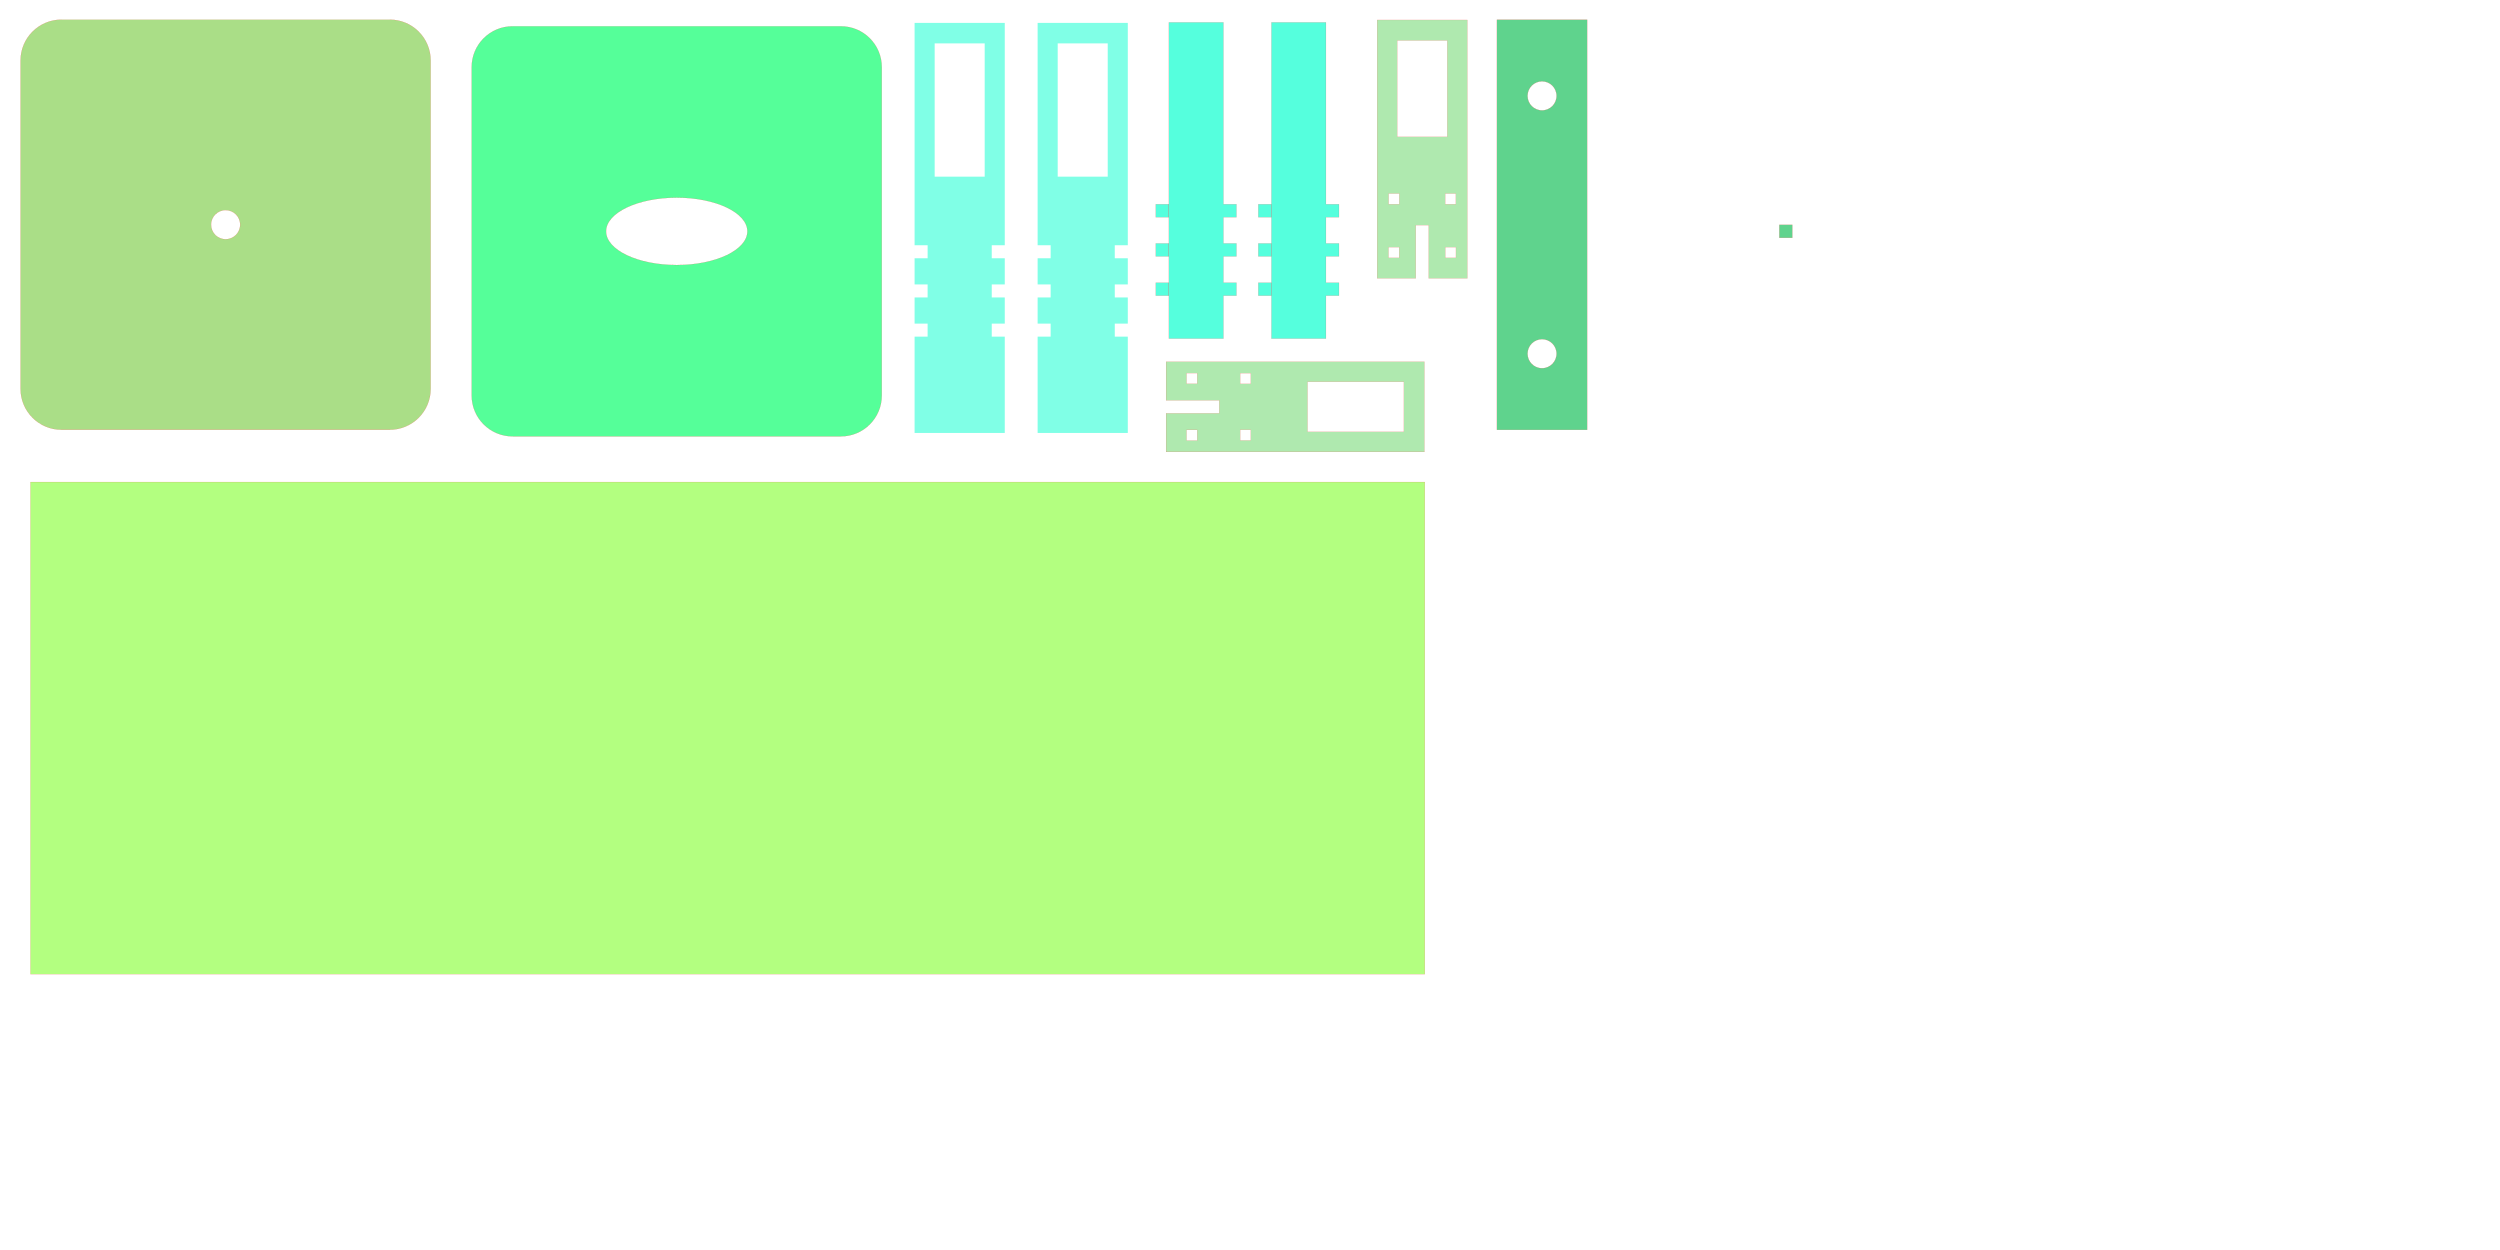
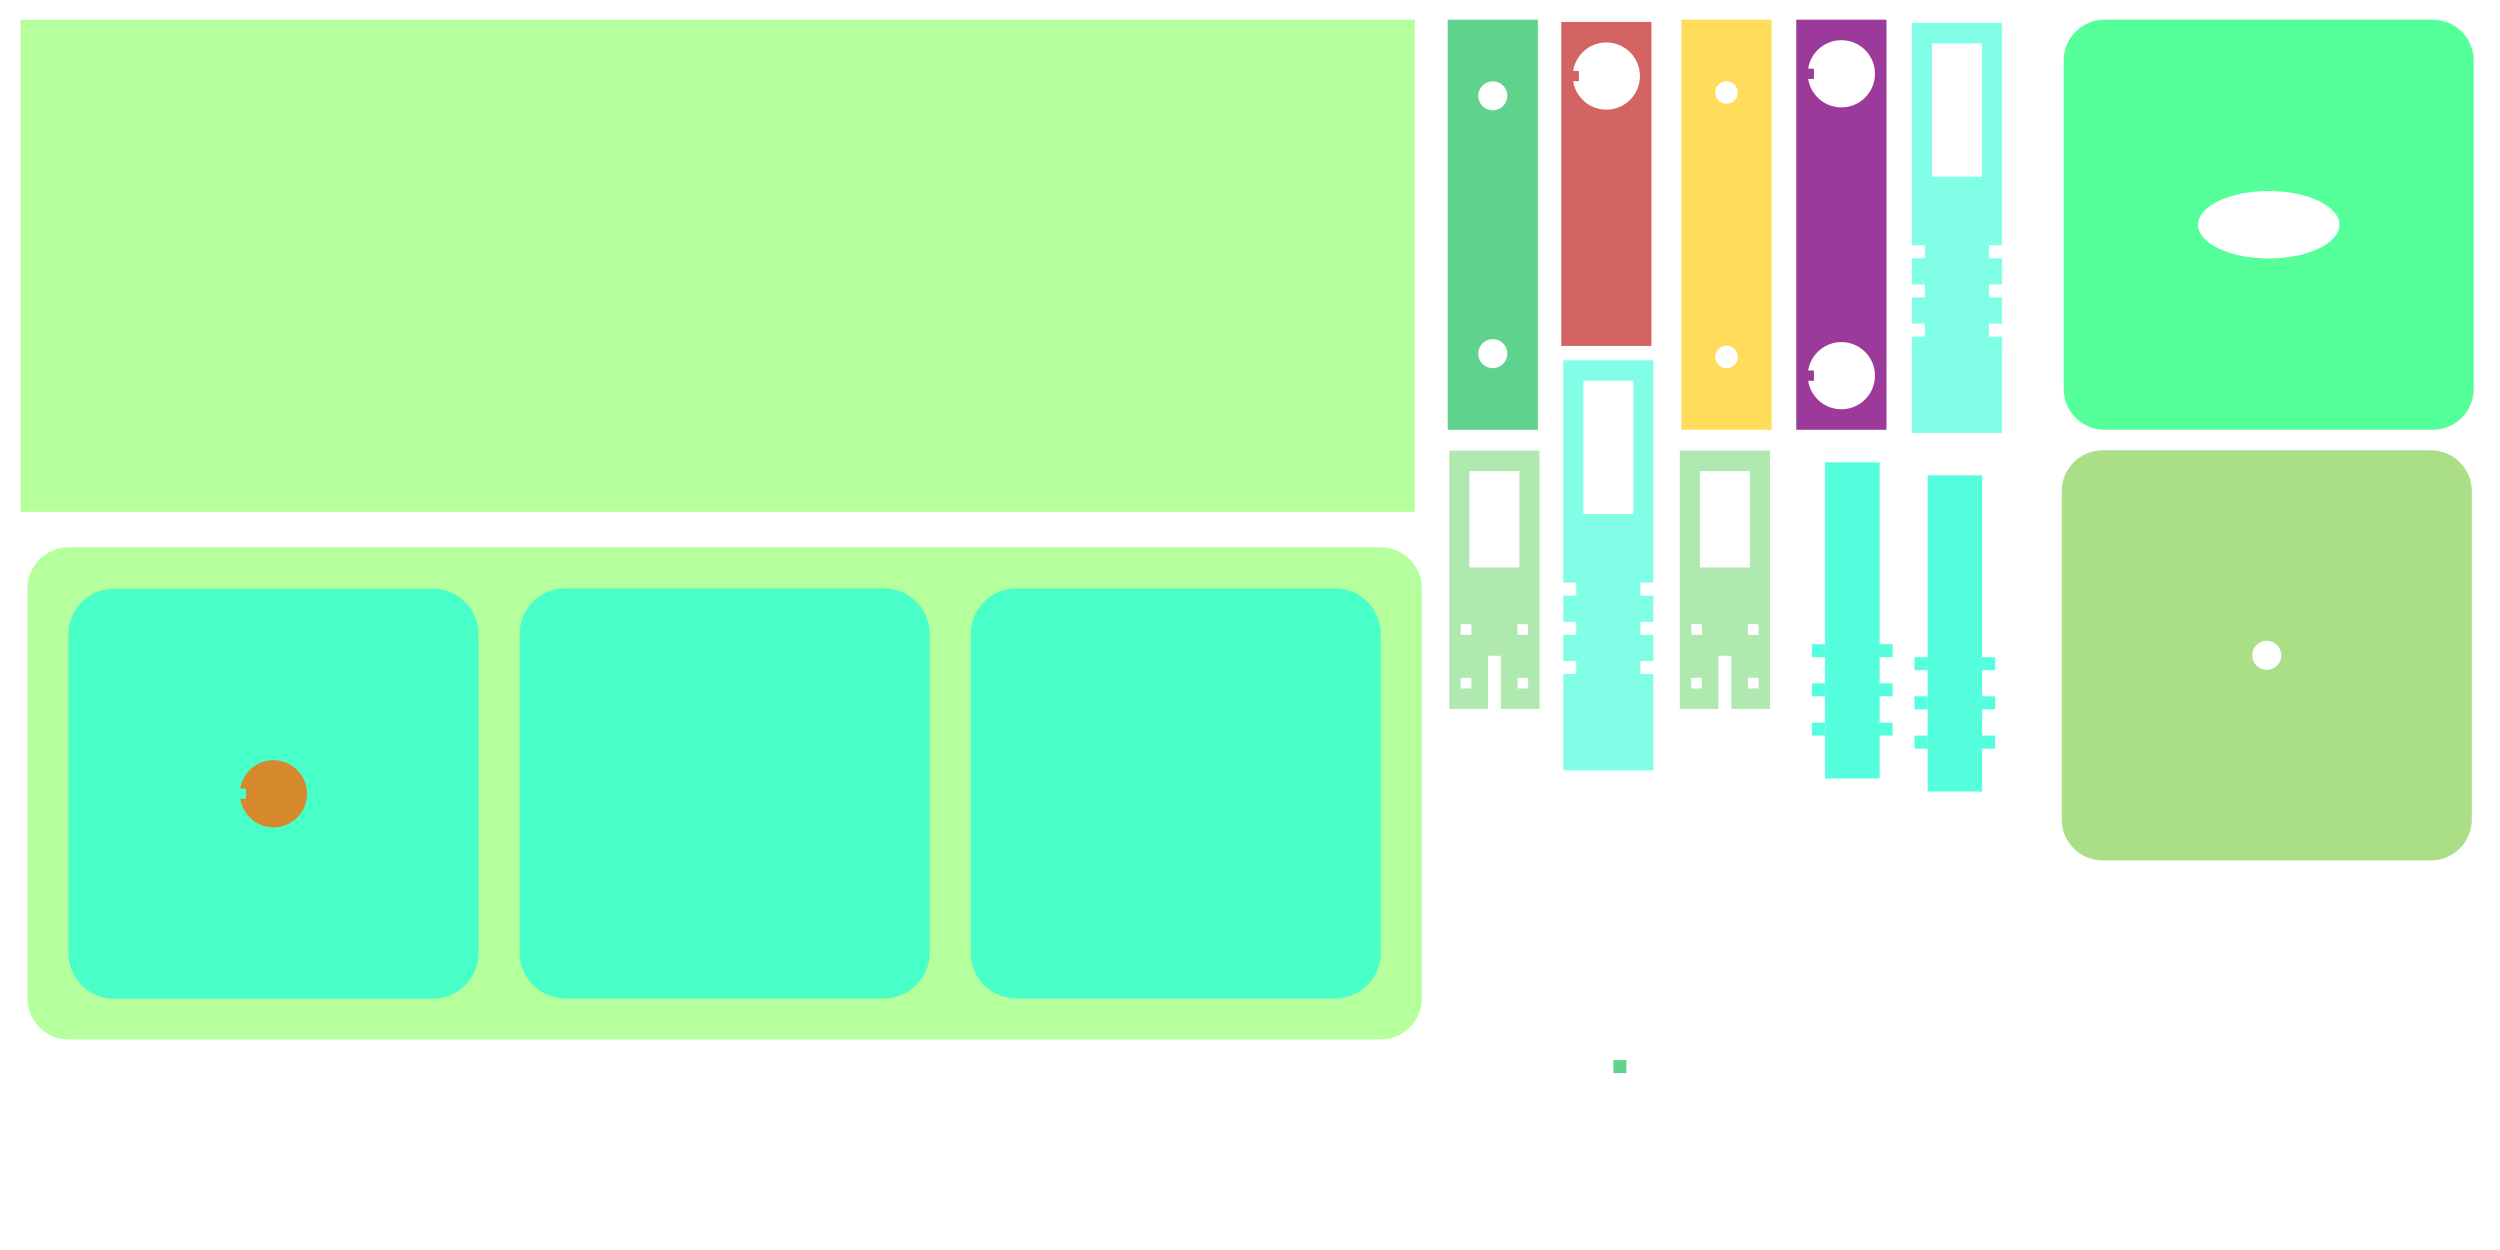
<svg xmlns="http://www.w3.org/2000/svg" width="609.6mm" height="304.8mm" viewBox="0 0 609.6 304.8" version="1.1" id="svg8">
  <defs id="defs2" />
  <g id="layer1" transform="translate(0,7.800017)">
-     <path style="fill:#aade87;stroke:#ff0000;stroke-width:0.025;stroke-miterlimit:4;stroke-dasharray:none" d="m 15.013,-3.012 c -5.54,0 -10,4.46 -10,10 V 86.987 c 0,5.54 4.46,10 10,10 h 80 c 5.54,0 10,-4.46 10,-10 V 6.988 c 0,-5.54 -4.46,-10 -10,-10 z M 55.013,43.439 a 3.548,3.548 0 0 1 3.548,3.548 3.548,3.548 0 0 1 -3.548,3.549 3.548,3.548 0 0 1 -3.548,-3.549 3.548,3.548 0 0 1 3.548,-3.548 z" id="rect5057" />
-     <path style="fill:#55ff99;stroke:#ff0000;stroke-width:0.025;stroke-miterlimit:4;stroke-dasharray:none" d="m 125.013,-1.391 c -5.54,0 -10,4.46 -10,10 V 88.608 c 0,5.54 4.46,10 10,10 h 80 c 5.54,0 10,-4.46 10,-10 V 8.609 c 0,-5.54 -4.46,-10 -10,-10 z m 40,41.781 a 17.228,8.218 0 0 1 17.228,8.218 17.228,8.218 0 0 1 -17.228,8.219 17.228,8.218 0 0 1 -17.228,-8.219 17.228,8.218 0 0 1 17.228,-8.218 z" id="rect5079" />
-     <path style="fill:#80ffe6;stroke:#ff0000;stroke-width:0.012;stroke-miterlimit:4;stroke-dasharray:none" d="M 223.014,-2.217 V 61.556 h 3.175 v 3.175 h -3.175 v 6.38 h 3.175 v 3.175 h -3.175 v 23.486 h 21.988 V 74.286 h -3.175 v -3.175 h 3.175 v -6.38 h -3.175 v -3.175 h 3.175 V -2.217 Z m 4.894,4.995 h 12.2 V 35.277 h -12.2 z m -4.891,49.222 h 3.175 v 3.175 h -3.175 z m 18.808,0 H 245 v 3.175 h -3.175 z" id="rect5102" />
-     <path style="fill:#80ffe6;stroke:#ff0000;stroke-width:0.012;stroke-miterlimit:4;stroke-dasharray:none" d="M 253.014,-2.217 V 61.556 h 3.175 v 3.175 h -3.175 v 6.38 h 3.175 v 3.175 h -3.175 v 23.486 h 21.988 V 74.286 h -3.175 v -3.175 h 3.175 v -6.38 h -3.175 v -3.175 h 3.175 V -2.217 Z m 4.894,4.995 h 12.2 V 35.277 h -12.2 z m -4.891,49.222 h 3.175 v 3.175 h -3.175 z m 18.808,0 h 3.175 v 3.175 h -3.175 z" id="path5212" />
-     <path style="fill:#55ffdd;stroke:#ff0000;stroke-width:0.025;stroke-miterlimit:4;stroke-dasharray:none" d="M 285.026,-2.349 V 74.771 H 298.326 V 64.301 h 3.175 v -3.175 h -3.175 v -6.401 h 3.175 v -3.175 h -3.175 v -6.376 h 3.175 v -3.175 h -3.175 V -2.349 Z m -3.201,44.349 v 3.175 h 3.175 v -3.175 z m 0,9.551 v 3.175 h 3.175 v -3.175 z m 0,9.576 v 3.175 h 3.175 v -3.175 z" id="rect5216" />
-     <rect style="fill:#5fd38d;stroke:#ff0000;stroke-width:0.025;stroke-miterlimit:4;stroke-dasharray:none" id="rect5220" width="3.175" height="3.175" x="433.868" y="47.013" />
-     <path id="path5246" d="M 310.026,-2.349 V 74.771 H 323.326 V 64.301 h 3.175 v -3.175 h -3.175 v -6.401 h 3.175 v -3.175 h -3.175 v -6.376 h 3.175 v -3.175 h -3.175 V -2.349 Z m -3.201,44.349 v 3.175 h 3.175 v -3.175 z m 0,9.551 v 3.175 h 3.175 v -3.175 z m 0,9.576 v 3.175 h 3.175 v -3.175 z" style="fill:#55ffdd;stroke:#ff0000;stroke-width:0.025;stroke-miterlimit:4;stroke-dasharray:none" />
-     <path style="fill:#5fd38d;stroke:#ff0000;stroke-width:0.025;stroke-miterlimit:4;stroke-dasharray:none" d="M 365.013,-2.987 V 97.013 h 22 V -2.987 Z m 11,15.022 a 3.54,3.54 0 0 1 3.54,3.54 3.54,3.54 0 0 1 -3.54,3.54 3.54,3.54 0 0 1 -3.54,-3.54 3.54,3.54 0 0 1 3.54,-3.54 z m 0,62.875 a 3.54,3.54 0 0 1 3.54,3.54 3.54,3.54 0 0 1 -3.54,3.54 3.54,3.54 0 0 1 -3.54,-3.54 3.54,3.54 0 0 1 3.54,-3.54 z" id="rect5248" />
+     <path style="fill:#aade87;stroke:#ff0000;stroke-width:0;stroke-miterlimit:4;stroke-dasharray:none" d="m 512.729,102 c -5.54,0 -10,4.46 -10,10 v 80 c 0,5.54 4.46,10 10,10 h 80 c 5.54,0 10,-4.46 10,-10 V 112 c 0,-5.54 -4.46,-10 -10,-10 z m 40,46.451 a 3.548,3.548 0 0 1 3.548,3.548 3.548,3.548 0 0 1 -3.548,3.549 3.548,3.548 0 0 1 -3.548,-3.549 3.548,3.548 0 0 1 3.548,-3.548 z" id="rect5057" />
+     <path style="fill:#55ff99;stroke:#ff0000;stroke-width:0;stroke-miterlimit:4;stroke-dasharray:none" d="m 513.201,-3 c -5.54,0 -10,4.46 -10,10 v 80 c 0,5.54 4.46,10 10,10 h 80 c 5.54,0 10,-4.46 10,-10 V 7 c 0,-5.54 -4.46,-10 -10,-10 z m 40,41.781 a 17.228,8.218 0 0 1 17.228,8.218 17.228,8.218 0 0 1 -17.228,8.219 17.228,8.218 0 0 1 -17.228,-8.219 17.228,8.218 0 0 1 17.228,-8.218 z" id="rect5079" />
+     <path style="fill:#80ffe6;stroke:#ff0000;stroke-width:0;stroke-miterlimit:4;stroke-dasharray:none" d="m 381.187,80.052 v 63.773 h 3.175 v 3.175 h -3.175 v 6.38 h 3.175 v 3.175 h -3.175 v 23.486 h 21.988 v -23.486 h -3.175 v -3.175 h 3.175 v -6.38 h -3.175 v -3.175 h 3.175 V 80.052 Z m 4.894,4.995 h 12.2 v 32.5 h -12.2 z m -4.891,49.222 h 3.175 v 3.175 h -3.175 z m 18.808,0 h 3.175 v 3.175 h -3.175 z" id="rect5102" />
+     <path style="fill:#80ffe6;stroke:#ff0000;stroke-width:0;stroke-miterlimit:4;stroke-dasharray:none" d="M 466.189,-2.217 V 61.556 h 3.175 v 3.175 h -3.175 v 6.38 h 3.175 v 3.175 h -3.175 v 23.486 h 21.988 V 74.286 h -3.175 v -3.175 h 3.175 v -6.38 h -3.175 v -3.175 h 3.175 V -2.217 Z m 4.894,4.995 h 12.2 V 35.277 h -12.2 z m -4.891,49.222 h 3.175 v 3.175 h -3.175 z m 18.808,0 h 3.175 v 3.175 h -3.175 z" id="path5212" />
+     <path style="fill:#55ffdd;stroke:#ff0000;stroke-width:0;stroke-miterlimit:4;stroke-dasharray:none" d="m 445.026,104.925 v 77.12 h 13.3 v -10.47 h 3.175 v -3.175 h -3.175 v -6.401 h 3.175 v -3.175 h -3.175 v -6.376 h 3.175 v -3.175 h -3.175 v -44.349 z m -3.201,44.349 v 3.175 h 3.175 v -3.175 z m 0,9.551 v 3.175 h 3.175 v -3.175 z m 0,9.576 v 3.175 h 3.175 v -3.175 z" id="rect5216" />
+     <rect style="fill:#5fd38d;stroke:#ff0000;stroke-width:0;stroke-miterlimit:4;stroke-dasharray:none" id="rect5220" width="3.175" height="3.175" x="393.408" y="250.695" />
+     <path id="path5246" d="m 470.026,108.1 v 77.12 h 13.3 v -10.47 h 3.175 v -3.175 h -3.175 v -6.401 h 3.175 v -3.175 h -3.175 v -6.376 h 3.175 v -3.175 h -3.175 v -44.349 z m -3.201,44.349 v 3.175 h 3.175 v -3.175 z m 0,9.551 v 3.175 h 3.175 v -3.175 z m 0,9.576 v 3.175 h 3.175 v -3.175 z" style="fill:#55ffdd;stroke:#ff0000;stroke-width:0;stroke-miterlimit:4;stroke-dasharray:none" />
+     <path style="fill:#5fd38d;stroke:#ff0000;stroke-width:0;stroke-miterlimit:4;stroke-dasharray:none" d="M 353,-3 V 97 h 22 V -3 Z m 11,15.022 a 3.54,3.54 0 0 1 3.54,3.54 3.54,3.54 0 0 1 -3.54,3.54 3.54,3.54 0 0 1 -3.54,-3.54 3.54,3.54 0 0 1 3.54,-3.54 z m 0,62.875 a 3.54,3.54 0 0 1 3.54,3.54 3.54,3.54 0 0 1 -3.54,3.54 3.54,3.54 0 0 1 -3.54,-3.54 3.54,3.54 0 0 1 3.54,-3.54 z" id="rect5248" />
    <rect style="fill:#66ff00;stroke:#ff0000;stroke-width:0.025;stroke-miterlimit:4;stroke-dasharray:none" id="rect5260" width="0" height="60.733" x="95.99" y="77.953" />
-     <path style="fill:#afe9af;stroke:#ff0000;stroke-width:0.025;stroke-miterlimit:4;stroke-dasharray:none" d="m 347.329,80.4 h -63 v 9.425 h 12.97 v 3.15 h -12.97 v 9.425 h 63 z m -5,4.9 v 12.2 h -23.5 v -12.2 z m -37.329,-2.1 v 2.6 h -2.6 v -2.6 z m 0,13.799 v 2.6 h -2.6 v -2.6 z m -13.075,-13.824 v 2.6 H 289.325 v -2.6 z m 0,13.849 v 2.6 H 289.325 v -2.6 z" id="rect5284" />
-     <path id="path5325" d="M 335.801,-2.929 V 60.071 h 9.425 v -12.97 h 3.15 v 12.97 h 9.425 V -2.929 Z m 4.9,5 h 12.2 V 25.571 h -12.2 z m -2.1,37.329 h 2.6 v 2.6 h -2.6 z m 13.799,0 h 2.6 v 2.6 h -2.6 z m -13.824,13.075 h 2.6 v 2.6 h -2.6 z m 13.849,0 h 2.6 v 2.6 h -2.6 z" style="fill:#afe9af;stroke:#ff0000;stroke-width:0.025;stroke-miterlimit:4;stroke-dasharray:none" />
-     <rect style="fill:#b3ff80;stroke:#ff0000;stroke-width:0.025;stroke-miterlimit:4;stroke-dasharray:none" id="rect5327" width="340" height="120" x="7.432" y="109.736" />
+     <path style="fill:#afe9af;stroke:#ff0000;stroke-width:0;stroke-miterlimit:4;stroke-dasharray:none" d="m 353.401,102.071 v 63 h 9.425 v -12.97 h 3.15 v 12.97 h 9.425 v -63 z m 4.9,5 h 12.2 v 23.5 h -12.2 z m -2.1,37.329 h 2.6 v 2.6 h -2.6 z m 13.799,0 h 2.6 v 2.6 h -2.6 z m -13.824,13.075 h 2.6 v 2.6 h -2.6 z m 13.849,0 h 2.6 v 2.6 h -2.6 z" id="rect5284" />
+     <path id="path5325" d="m 409.599,102.071 v 63 h 9.425 v -12.97 h 3.15 v 12.97 h 9.425 v -63 z m 4.9,5 h 12.2 v 23.5 h -12.2 z m -2.1,37.329 h 2.6 v 2.6 h -2.6 z m 13.799,0 h 2.6 v 2.6 h -2.6 z m -13.824,13.075 h 2.6 v 2.6 h -2.6 z m 13.849,0 h 2.6 v 2.6 h -2.6 z" style="fill:#afe9af;stroke:#ff0000;stroke-width:0;stroke-miterlimit:4;stroke-dasharray:none" />
+     <rect style="fill:#a7ff88;fill-opacity:0.817;stroke:#ff0000;stroke-width:0;stroke-miterlimit:4;stroke-dasharray:none" id="rect5327" width="340" height="120" x="5" y="-3" />
+     <g id="g1484" transform="translate(-368.2998,13.66106)">
+       <rect ry="10.008" style="fill:#a7ff88;fill-opacity:0.817;stroke:#ff0000;stroke-width:0;stroke-miterlimit:4;stroke-dasharray:none" id="rect1404" width="340" height="120" x="375" y="112" />
+       <rect ry="11.146" y="122.089" x="384.987" height="100" width="100" id="rect1406" style="opacity:0.94;fill:#2affd5;fill-opacity:0.817;stroke:#ff0000;stroke-width:0;stroke-miterlimit:4;stroke-dasharray:none" />
+       <rect style="opacity:0.94;fill:#2affd5;fill-opacity:0.817;stroke:#ff0000;stroke-width:0;stroke-miterlimit:4;stroke-dasharray:none" id="rect1418" width="100" height="100" x="604.987" y="122.013" ry="11.146" />
+       <rect ry="11.146" y="122" x="495" height="100" width="100" id="rect1426" style="opacity:0.94;fill:#2affd5;fill-opacity:0.817;stroke:#ff0000;stroke-width:0;stroke-miterlimit:4;stroke-dasharray:none" />
+       <path id="path1435" d="m 434.987,163.896 a 8.193,8.193 0 0 0 -8.091,6.943 h 1.404 v 2.5 h -1.4 a 8.193,8.193 0 0 0 8.087,6.943 8.193,8.193 0 0 0 8.193,-8.193 8.193,8.193 0 0 0 -8.193,-8.193 z m -8.187,8.02 a 8.193,8.193 0 0 0 -0.006,0.174 8.193,8.193 0 0 0 0.006,0.124 z" style="opacity:0.94;fill:#ff6600;fill-opacity:0.817;stroke:#ff0000;stroke-width:0;stroke-miterlimit:4;stroke-dasharray:none" />
+     </g>
+     <path style="opacity:0.94;fill:#c83737;fill-opacity:0.817;stroke:#ff0000;stroke-width:0;stroke-miterlimit:4;stroke-dasharray:none" d="M 380.688,-2.444 V 76.556 h 22 V -2.444 Z m 11,5 a 8.193,8.193 0 0 1 8.193,8.193 8.193,8.193 0 0 1 -8.193,8.193 8.193,8.193 0 0 1 -8.087,-6.943 h 1.4 V 9.5 h -1.404 a 8.193,8.193 0 0 1 8.091,-6.943 z m -8.187,8.02 v 0.298 a 8.193,8.193 0 0 1 -0.006,-0.124 8.193,8.193 0 0 1 0.006,-0.174 z" id="rect1442" />
+     <path style="opacity:0.94;fill:#800080;fill-opacity:0.817;stroke:#ff0000;stroke-width:0;stroke-miterlimit:4;stroke-dasharray:none" d="M 438,-3 V 97 h 22 V -3 Z m 11,5 a 8.193,8.193 0 0 1 8.193,8.193 8.193,8.193 0 0 1 -8.193,8.193 8.193,8.193 0 0 1 -8.087,-6.943 h 1.4 V 8.943 h -1.404 a 8.193,8.193 0 0 1 8.091,-6.943 z m -8.187,8.02 v 0.298 a 8.193,8.193 0 0 1 -0.006,-0.124 8.193,8.193 0 0 1 0.006,-0.174 z m 8.187,65.594 a 8.193,8.193 0 0 1 8.193,8.193 8.193,8.193 0 0 1 -8.193,8.193 8.193,8.193 0 0 1 -8.091,-6.943 h 1.404 v -2.5 h -1.4 a 8.193,8.193 0 0 1 8.087,-6.943 z m -8.187,8.069 v 0.298 a 8.193,8.193 0 0 1 -0.006,-0.174 8.193,8.193 0 0 1 0.006,-0.124 z" id="rect1453" />
+     <path style="opacity:0.94;fill:#ffd42a;fill-opacity:0.817;stroke:#ff0000;stroke-width:0;stroke-miterlimit:4;stroke-dasharray:none" d="M 410,-3 V 97 H 432 V -3 Z m 11,15 a 2.75,2.75 0 0 1 2.75,2.75 2.75,2.75 0 0 1 -2.75,2.75 2.75,2.75 0 0 1 -2.75,-2.75 2.75,2.75 0 0 1 2.75,-2.75 z m 0,64.5 a 2.75,2.75 0 0 1 2.75,2.75 2.75,2.75 0 0 1 -2.75,2.75 2.75,2.75 0 0 1 -2.75,-2.75 2.75,2.75 0 0 1 2.75,-2.75 z" id="rect1464" />
  </g>
</svg>
